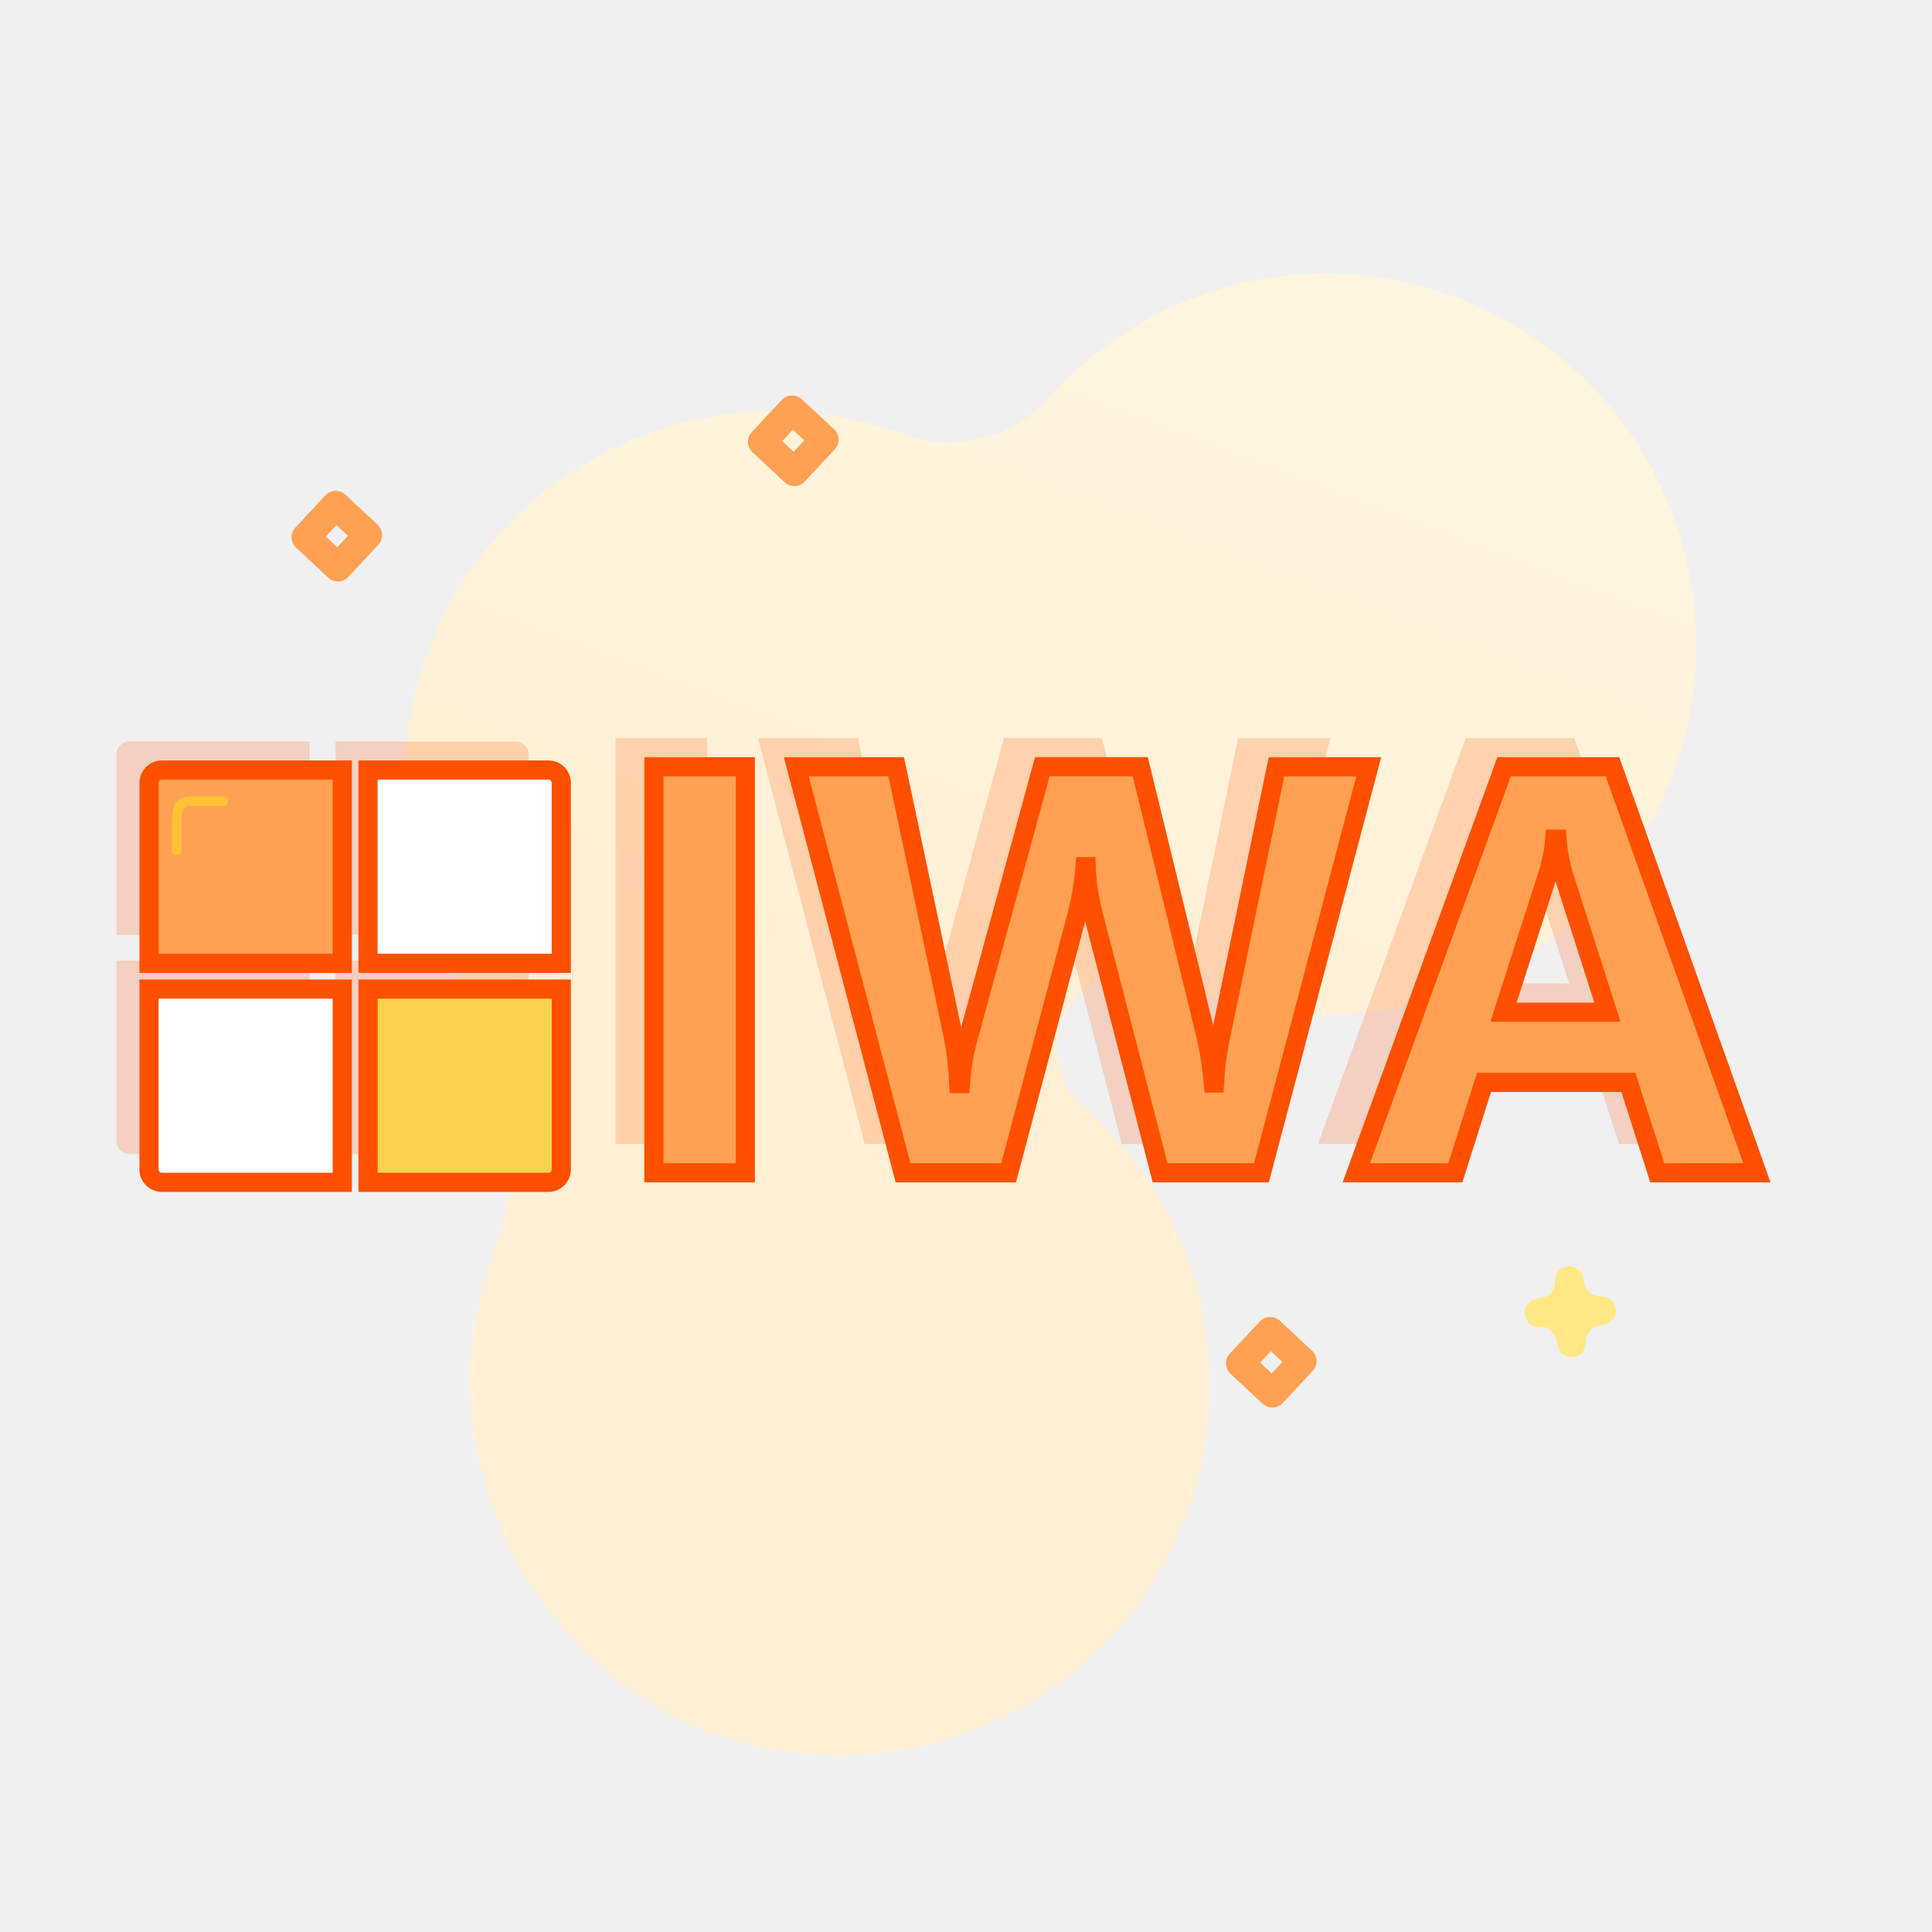
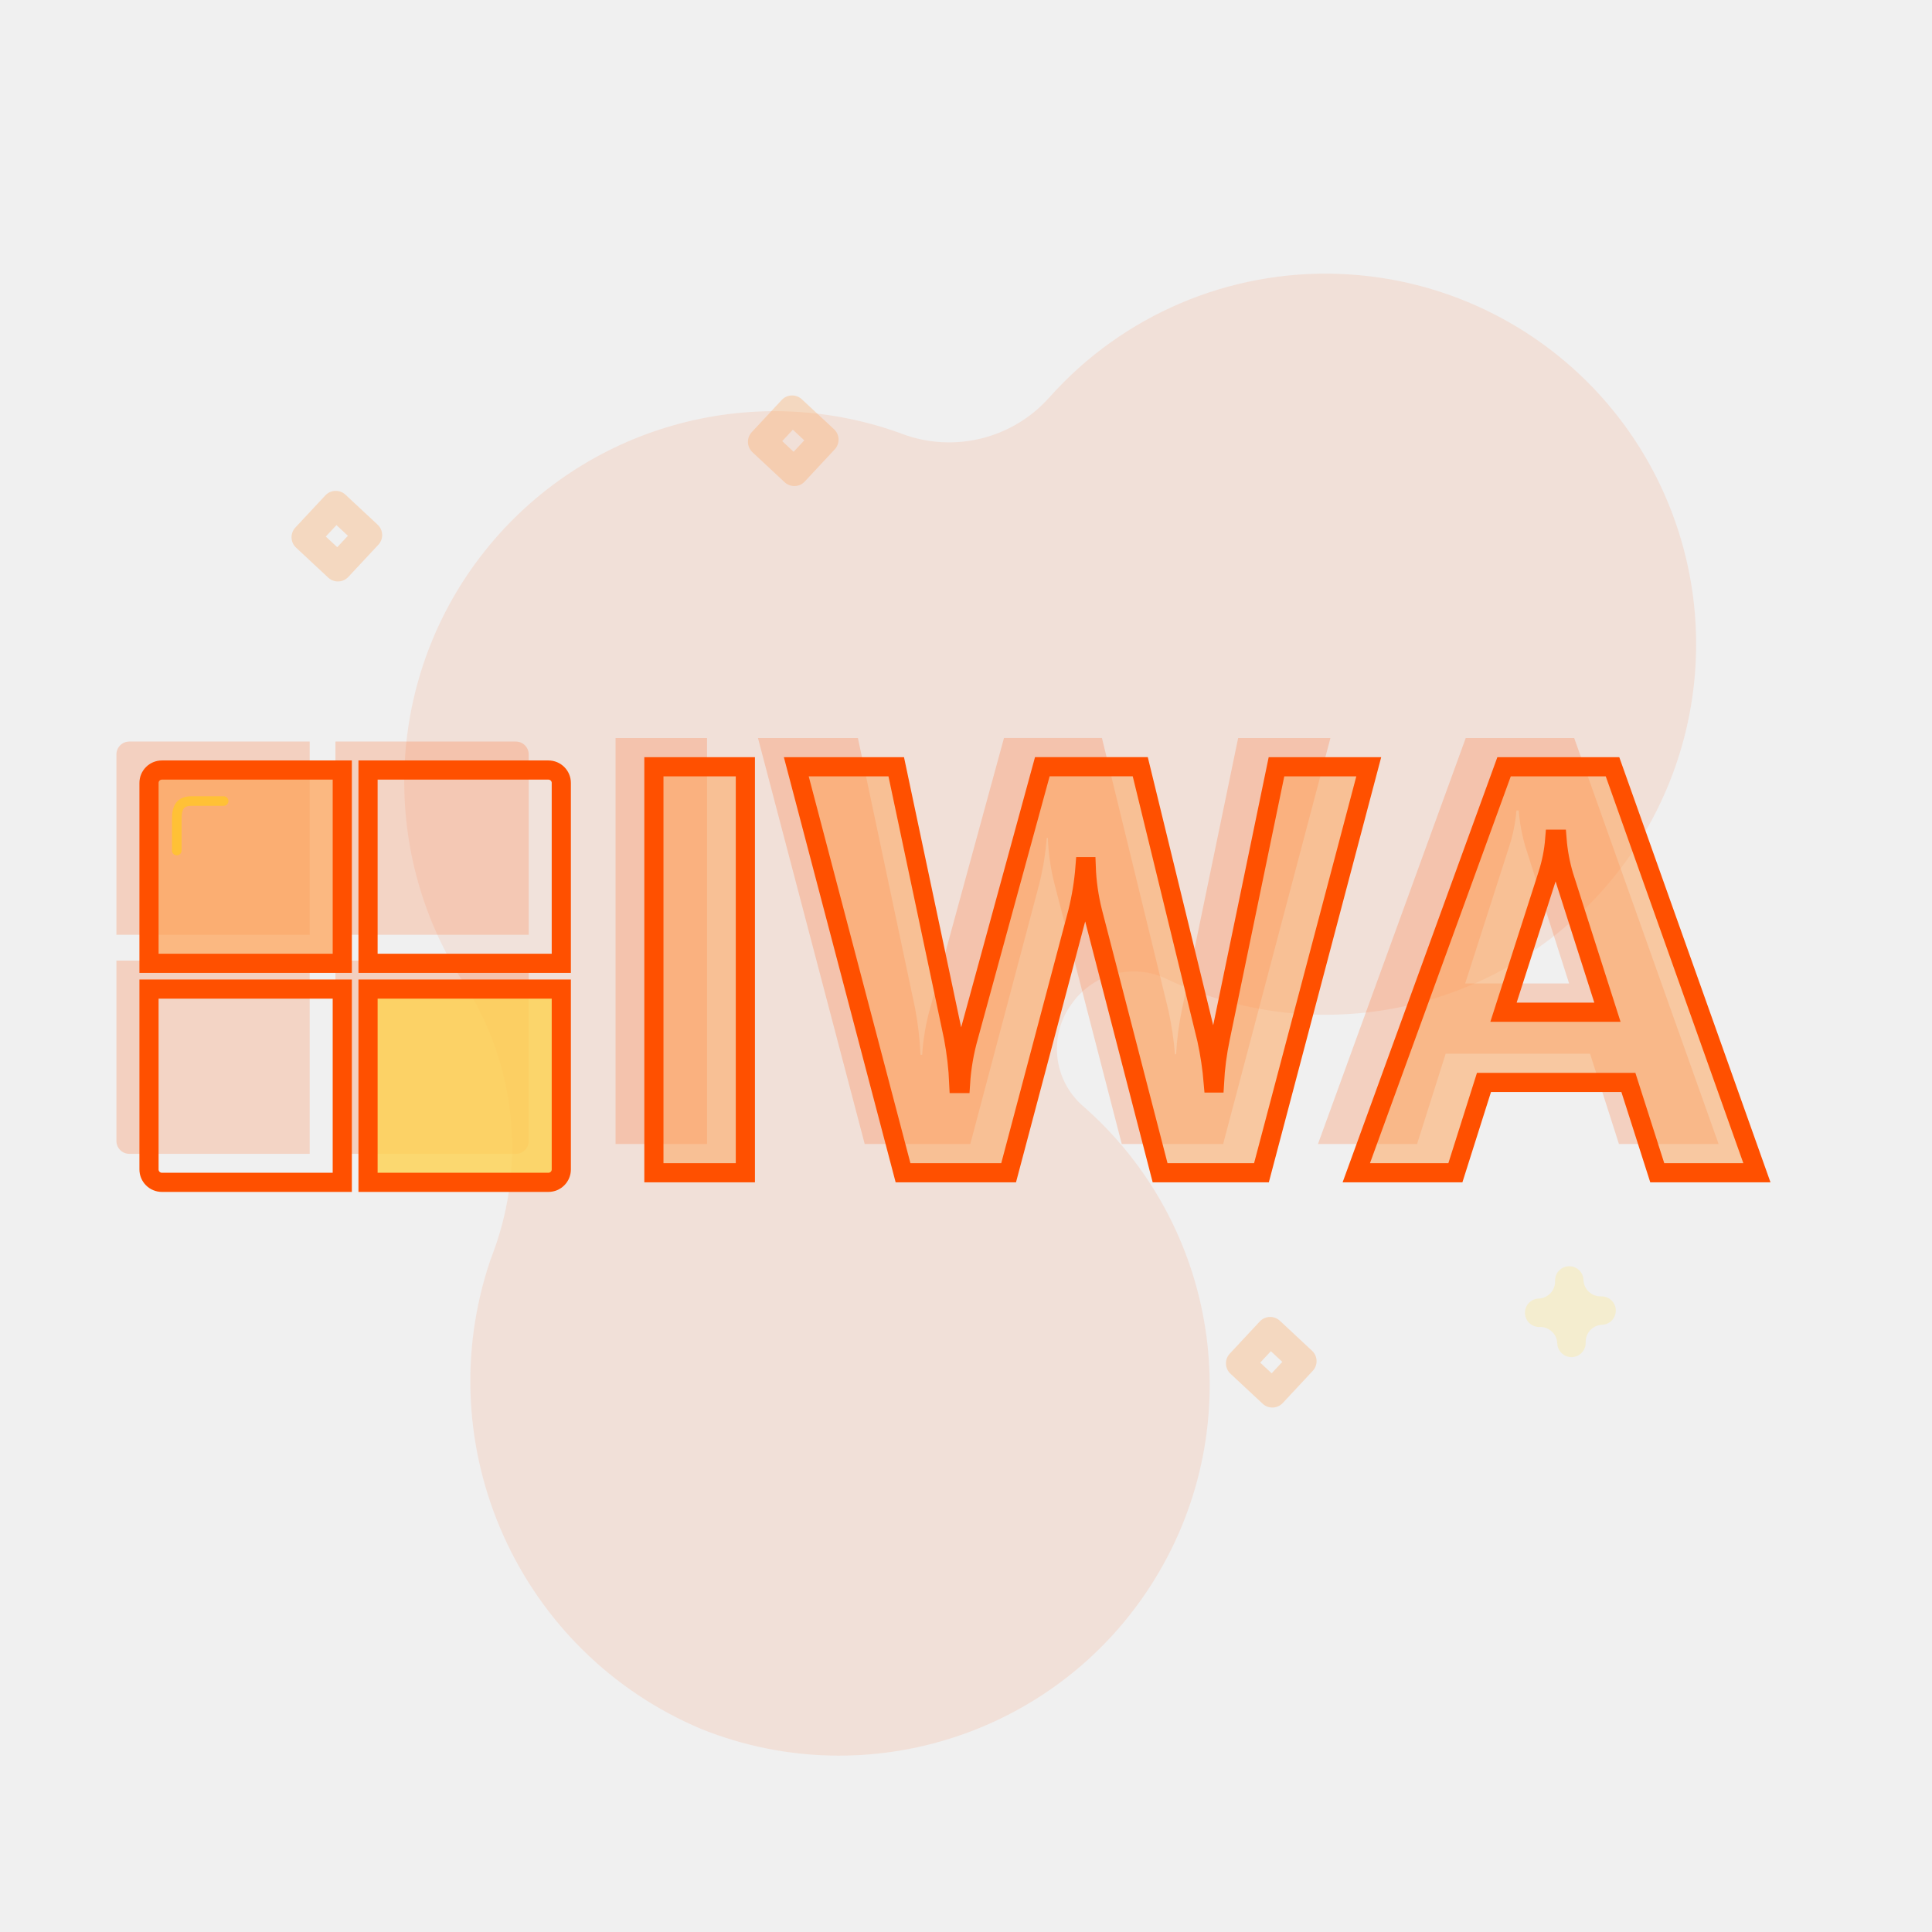
<svg xmlns="http://www.w3.org/2000/svg" class="icon" id="iwa-idp-illustration" width="100" height="100" viewBox="0 0 180.226 201.625">
-   <defs>
-     <linearGradient id="linear-gradient" x1="0.441" y1="0.5" x2="1.689" y2="0.5" gradientUnits="objectBoundingBox">
-       <stop offset="0" stop-color="#fff0d5" />
-       <stop offset="0.001" stop-color="#fff0d5" />
-       <stop offset="0.511" stop-color="#fff6df" />
-       <stop offset="1" stop-color="#ff5000" stop-opacity="0.29" />
-     </linearGradient>
-   </defs>
  <g transform="translate(-36.55 -70.612)">
-     <path d="M3528.776-1403.256" transform="translate(-3312 1545)" fill="none" stroke="#707070" stroke-width="1" />
-     <path d="M165.587,136.08a38.571,38.571,0,0,0-22.877-23.645,14.006,14.006,0,0,1-9.034-12.915q0-.182,0-.377A38.651,38.651,0,0,0,63.922,77.1,31.541,31.541,0,0,1,38.68,90.187q-.441,0-.884.009A39.38,39.38,0,0,0,0,128.317a38.662,38.662,0,0,0,74.967,13.805,7.911,7.911,0,0,1,9.59-4.837l.15.042a7.891,7.891,0,0,1,5.747,8.226,38.66,38.66,0,1,0,75.127-9.48Z" transform="matrix(0.358, -0.934, 0.934, 0.358, -20.754, 205.138)" fill="url(#linear-gradient)" />
-     <path d="M426.315,170.61a1.484,1.484,0,0,1-1.484-1.484,1.78,1.78,0,0,0-1.778-1.778,1.484,1.484,0,1,1,0-2.969,1.78,1.78,0,0,0,1.778-1.778,1.484,1.484,0,1,1,2.969,0,1.781,1.781,0,0,0,1.778,1.778,1.484,1.484,0,0,1,0,2.969,1.781,1.781,0,0,0-1.778,1.778,1.484,1.484,0,0,1-1.484,1.484Z" transform="matrix(-0.035, -0.999, 0.999, -0.035, 38.96, 639.194)" fill="#ffe783" />
-     <path d="M70.611,423.485a1.485,1.485,0,0,1-1.047-.434L66.311,419.8a1.484,1.484,0,0,1,0-2.095l3.252-3.252a1.484,1.484,0,0,1,2.095,0L74.91,417.7a1.484,1.484,0,0,1,0,2.095l-3.252,3.259A1.485,1.485,0,0,1,70.611,423.485Zm-1.154-4.735,1.154,1.154,1.154-1.154L70.611,417.6Z" transform="matrix(-0.035, -0.999, 0.999, -0.035, -307.227, 201.805)" fill="#ffa052" />
-     <path d="M396.921,114.711a1.475,1.475,0,0,1-1.047-.434l-3.252-3.252a1.484,1.484,0,0,1,0-2.095l3.252-3.252a1.484,1.484,0,0,1,2.095,0l3.252,3.252a1.484,1.484,0,0,1,0,2.095l-3.252,3.252a1.484,1.484,0,0,1-1.047.434Zm-1.155-4.733,1.155,1.154,1.154-1.154-1.154-1.154Z" transform="matrix(-0.035, -0.999, 0.999, -0.035, 62.545, 613.151)" fill="#ffa052" />
-     <path d="M142.881,49.889a1.484,1.484,0,0,1-1.047-.434L138.581,46.2a1.484,1.484,0,0,1,0-2.095l3.252-3.252a1.484,1.484,0,0,1,2.095,0l3.252,3.252a1.484,1.484,0,0,1,0,2.095l-3.252,3.252a1.475,1.475,0,0,1-1.047.434Zm-1.154-4.735,1.154,1.154,1.154-1.154L142.881,44Z" transform="matrix(-0.035, -0.999, 0.999, -0.035, 20.897, 270.884)" fill="#ffa052" />
+     <path class="path fill primary" d="M3528.776-1403.256" transform="translate(-3312 1545)" fill="none" stroke="#707070" stroke-width="1" />
+     <path class="path fill primary" d="M165.587,136.08a38.571,38.571,0,0,0-22.877-23.645,14.006,14.006,0,0,1-9.034-12.915q0-.182,0-.377A38.651,38.651,0,0,0,63.922,77.1,31.541,31.541,0,0,1,38.68,90.187q-.441,0-.884.009A39.38,39.38,0,0,0,0,128.317a38.662,38.662,0,0,0,74.967,13.805,7.911,7.911,0,0,1,9.59-4.837l.15.042a7.891,7.891,0,0,1,5.747,8.226,38.66,38.66,0,1,0,75.127-9.48Z" transform="matrix(0.358, -0.934, 0.934, 0.358, -20.754, 205.138)" fill="#ff5000" opacity="0.1" />
+     <path class="path fill primary" d="M426.315,170.61a1.484,1.484,0,0,1-1.484-1.484,1.78,1.78,0,0,0-1.778-1.778,1.484,1.484,0,1,1,0-2.969,1.78,1.78,0,0,0,1.778-1.778,1.484,1.484,0,1,1,2.969,0,1.781,1.781,0,0,0,1.778,1.778,1.484,1.484,0,0,1,0,2.969,1.781,1.781,0,0,0-1.778,1.778,1.484,1.484,0,0,1-1.484,1.484Z" transform="matrix(-0.035, -0.999, 0.999, -0.035, 38.96, 639.194)" fill="#ffe783" opacity="0.3" />
+     <path class="path fill primary" d="M70.611,423.485a1.485,1.485,0,0,1-1.047-.434L66.311,419.8a1.484,1.484,0,0,1,0-2.095l3.252-3.252a1.484,1.484,0,0,1,2.095,0L74.91,417.7a1.484,1.484,0,0,1,0,2.095l-3.252,3.259A1.485,1.485,0,0,1,70.611,423.485Zm-1.154-4.735,1.154,1.154,1.154-1.154L70.611,417.6Z" transform="matrix(-0.035, -0.999, 0.999, -0.035, -307.227, 201.805)" fill="#ffa052" opacity="0.3" />
+     <path class="path fill primary" d="M396.921,114.711a1.475,1.475,0,0,1-1.047-.434l-3.252-3.252a1.484,1.484,0,0,1,0-2.095l3.252-3.252a1.484,1.484,0,0,1,2.095,0l3.252,3.252a1.484,1.484,0,0,1,0,2.095l-3.252,3.252a1.484,1.484,0,0,1-1.047.434Zm-1.155-4.733,1.155,1.154,1.154-1.154-1.154-1.154Z" transform="matrix(-0.035, -0.999, 0.999, -0.035, 62.545, 613.151)" fill="#ffa052" opacity="0.3" />
+     <path class="path fill primary" d="M142.881,49.889a1.484,1.484,0,0,1-1.047-.434L138.581,46.2a1.484,1.484,0,0,1,0-2.095l3.252-3.252a1.484,1.484,0,0,1,2.095,0l3.252,3.252a1.484,1.484,0,0,1,0,2.095l-3.252,3.252a1.475,1.475,0,0,1-1.047.434Zm-1.154-4.735,1.154,1.154,1.154-1.154L142.881,44Z" transform="matrix(-0.035, -0.999, 0.999, -0.035, 20.897, 270.884)" fill="#ffa052" opacity="0.3" />
    <g transform="translate(-1610 -292.521)">
-       <path d="M15.472-9.445H5.926V-51.814h9.546ZM80.53-51.814,69.332-9.445H58.754L51.722-36.628a22.665,22.665,0,0,1-.68-4.757h-.119a28.9,28.9,0,0,1-.768,4.757L42.947-9.445H31.927L20.787-51.814h10.43L37.186-23.6a33.683,33.683,0,0,1,.562,4.846h.177a23.454,23.454,0,0,1,.857-4.963l7.681-28.1H56.684l6.943,28.456a34.84,34.84,0,0,1,.68,4.55h.119a30.5,30.5,0,0,1,.621-4.727L70.9-51.811ZM121.038-9.445h-10.4l-3.014-9.425H92.555L89.571-9.445H79.23L94.652-51.814h11.316ZM105.437-26.2l-4.55-14.239a18.562,18.562,0,0,1-.709-3.811h-.237a16.16,16.16,0,0,1-.736,3.694L94.593-26.2Z" transform="translate(1694.165 491.966)" fill="#ff5000" opacity="0.2" />
-       <path d="M15.472-9.445H5.926V-51.814h9.546ZM80.53-51.814,69.332-9.445H58.754L51.722-36.628a22.665,22.665,0,0,1-.68-4.757h-.119a28.9,28.9,0,0,1-.768,4.757L42.947-9.445H31.927L20.787-51.814h10.43L37.186-23.6a33.683,33.683,0,0,1,.562,4.846h.177a23.454,23.454,0,0,1,.857-4.963l7.681-28.1H56.684l6.943,28.456a34.84,34.84,0,0,1,.68,4.55h.119a30.5,30.5,0,0,1,.621-4.727L70.9-51.811ZM121.038-9.445h-10.4l-3.014-9.425H92.555L89.571-9.445H79.23L94.652-51.814h11.316ZM105.437-26.2l-4.55-14.239a18.562,18.562,0,0,1-.709-3.811h-.237a16.16,16.16,0,0,1-.736,3.694L94.593-26.2Z" transform="translate(1698.165 494.966)" fill="#ffa052" stroke="#ff5000" stroke-width="2" />
+       <path class="path fill primary" d="M15.472-9.445H5.926V-51.814h9.546ZM80.53-51.814,69.332-9.445H58.754L51.722-36.628a22.665,22.665,0,0,1-.68-4.757h-.119a28.9,28.9,0,0,1-.768,4.757L42.947-9.445H31.927L20.787-51.814h10.43L37.186-23.6a33.683,33.683,0,0,1,.562,4.846h.177a23.454,23.454,0,0,1,.857-4.963l7.681-28.1H56.684l6.943,28.456a34.84,34.84,0,0,1,.68,4.55h.119a30.5,30.5,0,0,1,.621-4.727L70.9-51.811ZM121.038-9.445h-10.4l-3.014-9.425H92.555L89.571-9.445H79.23L94.652-51.814h11.316ZM105.437-26.2l-4.55-14.239a18.562,18.562,0,0,1-.709-3.811h-.237a16.16,16.16,0,0,1-.736,3.694L94.593-26.2Z" transform="translate(1694.165 491.966)" fill="#ff5000" opacity="0.2" />
+       <path class="path fill stroke primary" d="M15.472-9.445H5.926V-51.814h9.546ZM80.53-51.814,69.332-9.445H58.754L51.722-36.628a22.665,22.665,0,0,1-.68-4.757h-.119a28.9,28.9,0,0,1-.768,4.757L42.947-9.445H31.927L20.787-51.814h10.43L37.186-23.6a33.683,33.683,0,0,1,.562,4.846h.177a23.454,23.454,0,0,1,.857-4.963l7.681-28.1H56.684l6.943,28.456a34.84,34.84,0,0,1,.68,4.55h.119a30.5,30.5,0,0,1,.621-4.727L70.9-51.811ZM121.038-9.445h-10.4l-3.014-9.425H92.555L89.571-9.445H79.23L94.652-51.814h11.316ZM105.437-26.2l-4.55-14.239a18.562,18.562,0,0,1-.709-3.811h-.237a16.16,16.16,0,0,1-.736,3.694L94.593-26.2Z" transform="translate(1698.165 494.966)" fill="#ffa052" stroke="#ff5000" stroke-width="2" style="fill-opacity: 0.5;" />
      <g transform="translate(1648 440.521)" opacity="0.2">
-         <path d="M272,20.169h20.169V1.345A1.345,1.345,0,0,0,290.824,0H272Z" transform="translate(-249.142)" fill="#ff5000" />
-         <path d="M20.169,20.169V0H1.345A1.345,1.345,0,0,0,0,1.345V20.169Z" fill="#ff5000" />
-         <path d="M20.169,272H0v18.824a1.345,1.345,0,0,0,1.345,1.345H20.169Z" transform="translate(0 -249.142)" fill="#ff5000" />
-         <path d="M272,272v20.169h18.824a1.345,1.345,0,0,0,1.345-1.345V272Z" transform="translate(-249.142 -249.142)" fill="#ff5000" />
+         <path class="path fill primary" d="M272,20.169h20.169V1.345A1.345,1.345,0,0,0,290.824,0H272Z" transform="translate(-249.142)" fill="#ff5000" />
+         <path class="path fill primary" d="M20.169,20.169V0H1.345A1.345,1.345,0,0,0,0,1.345V20.169Z" fill="#ff5000" />
+         <path class="path fill primary" d="M20.169,272H0v18.824a1.345,1.345,0,0,0,1.345,1.345H20.169Z" transform="translate(0 -249.142)" fill="#ff5000" />
+         <path class="path fill primary" d="M272,272v20.169h18.824a1.345,1.345,0,0,0,1.345-1.345V272Z" transform="translate(-249.142 -249.142)" fill="#ff5000" />
      </g>
      <g transform="translate(1651.401 443.495)">
-         <path d="M272,20.169h20.169V1.345A1.345,1.345,0,0,0,290.824,0H272Z" transform="translate(-249.142)" fill="#fff" stroke="#ff5000" stroke-width="2" />
-         <path d="M20.169,20.169V0H1.345A1.345,1.345,0,0,0,0,1.345V20.169Z" fill="#ffa052" stroke="#ff5000" stroke-width="2" />
-         <path d="M20.169,272H0v18.824a1.345,1.345,0,0,0,1.345,1.345H20.169Z" transform="translate(0 -249.142)" fill="#fff" stroke="#ff5000" stroke-width="2" />
-         <path d="M272,272v20.169h18.824a1.345,1.345,0,0,0,1.345-1.345V272Z" transform="translate(-249.142 -249.142)" fill="#fdd250" stroke="#ff5000" stroke-width="2" />
+         <path class="path fill stroke primary" d="M272,20.169h20.169V1.345A1.345,1.345,0,0,0,290.824,0H272Z" transform="translate(-249.142)" fill="#f5f4f9" stroke="#ff5000" stroke-width="2" style="fill-opacity: 0.1;" />
+         <path class="path fill stroke primary" d="M20.169,20.169V0H1.345A1.345,1.345,0,0,0,0,1.345V20.169Z" fill="#ffa052" stroke="#ff5000" stroke-width="2" style="fill-opacity: 0.7;" />
+         <path class="path fill stroke primary" d="M20.169,272H0v18.824a1.345,1.345,0,0,0,1.345,1.345H20.169Z" transform="translate(0 -249.142)" fill="#f5f4f9" stroke="#ff5000" stroke-width="2" style="fill-opacity: 0.1;" />
+         <path class="path fill stroke primary" d="M272,272v20.169h18.824a1.345,1.345,0,0,0,1.345-1.345V272Z" transform="translate(-249.142 -249.142)" fill="#fdd250" stroke="#ff5000" stroke-width="2" style="fill-opacity: 0.8;" />
      </g>
-       <path d="M3531.3-1419.729V-1423c0-1.2.313-1.9,1.569-1.9h3.319" transform="translate(-1877 1871.628)" fill="none" stroke="#ffc136" stroke-linecap="round" stroke-width="1" />
+       <path class="path stroke primary" d="M3531.3-1419.729V-1423c0-1.2.313-1.9,1.569-1.9h3.319" transform="translate(-1877 1871.628)" fill="none" stroke="#ffc136" stroke-linecap="round" stroke-width="1" />
    </g>
  </g>
</svg>
